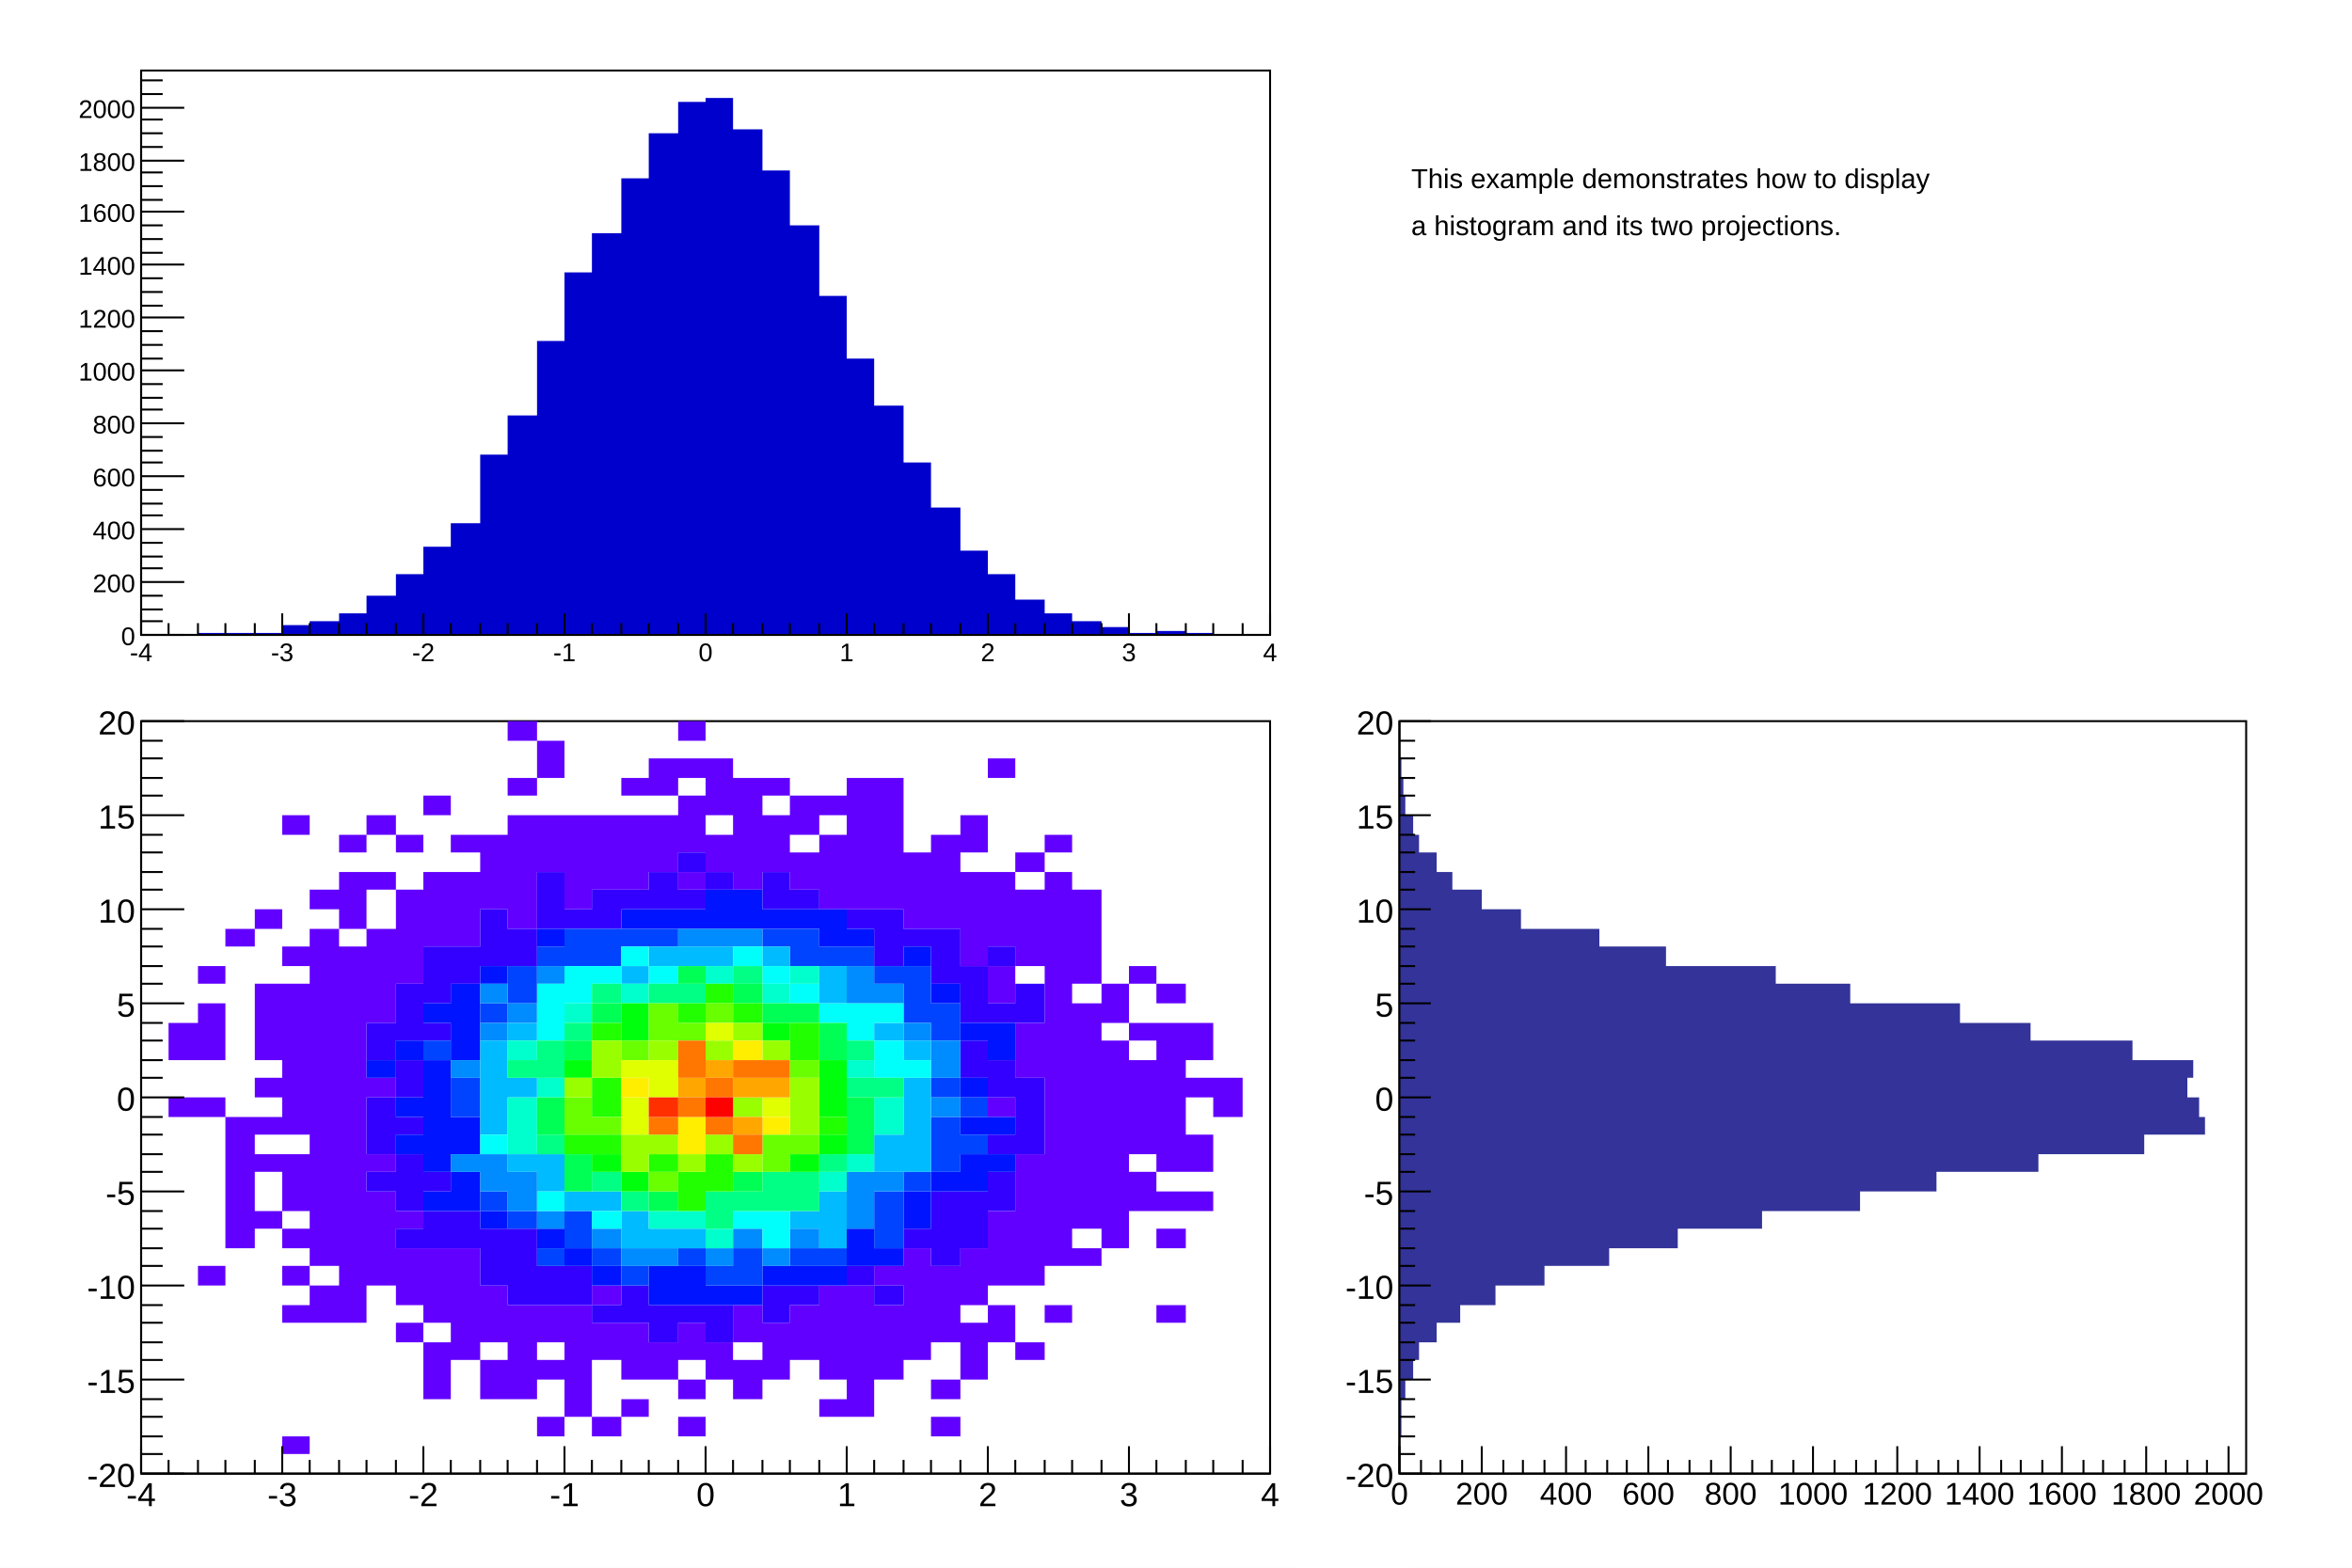
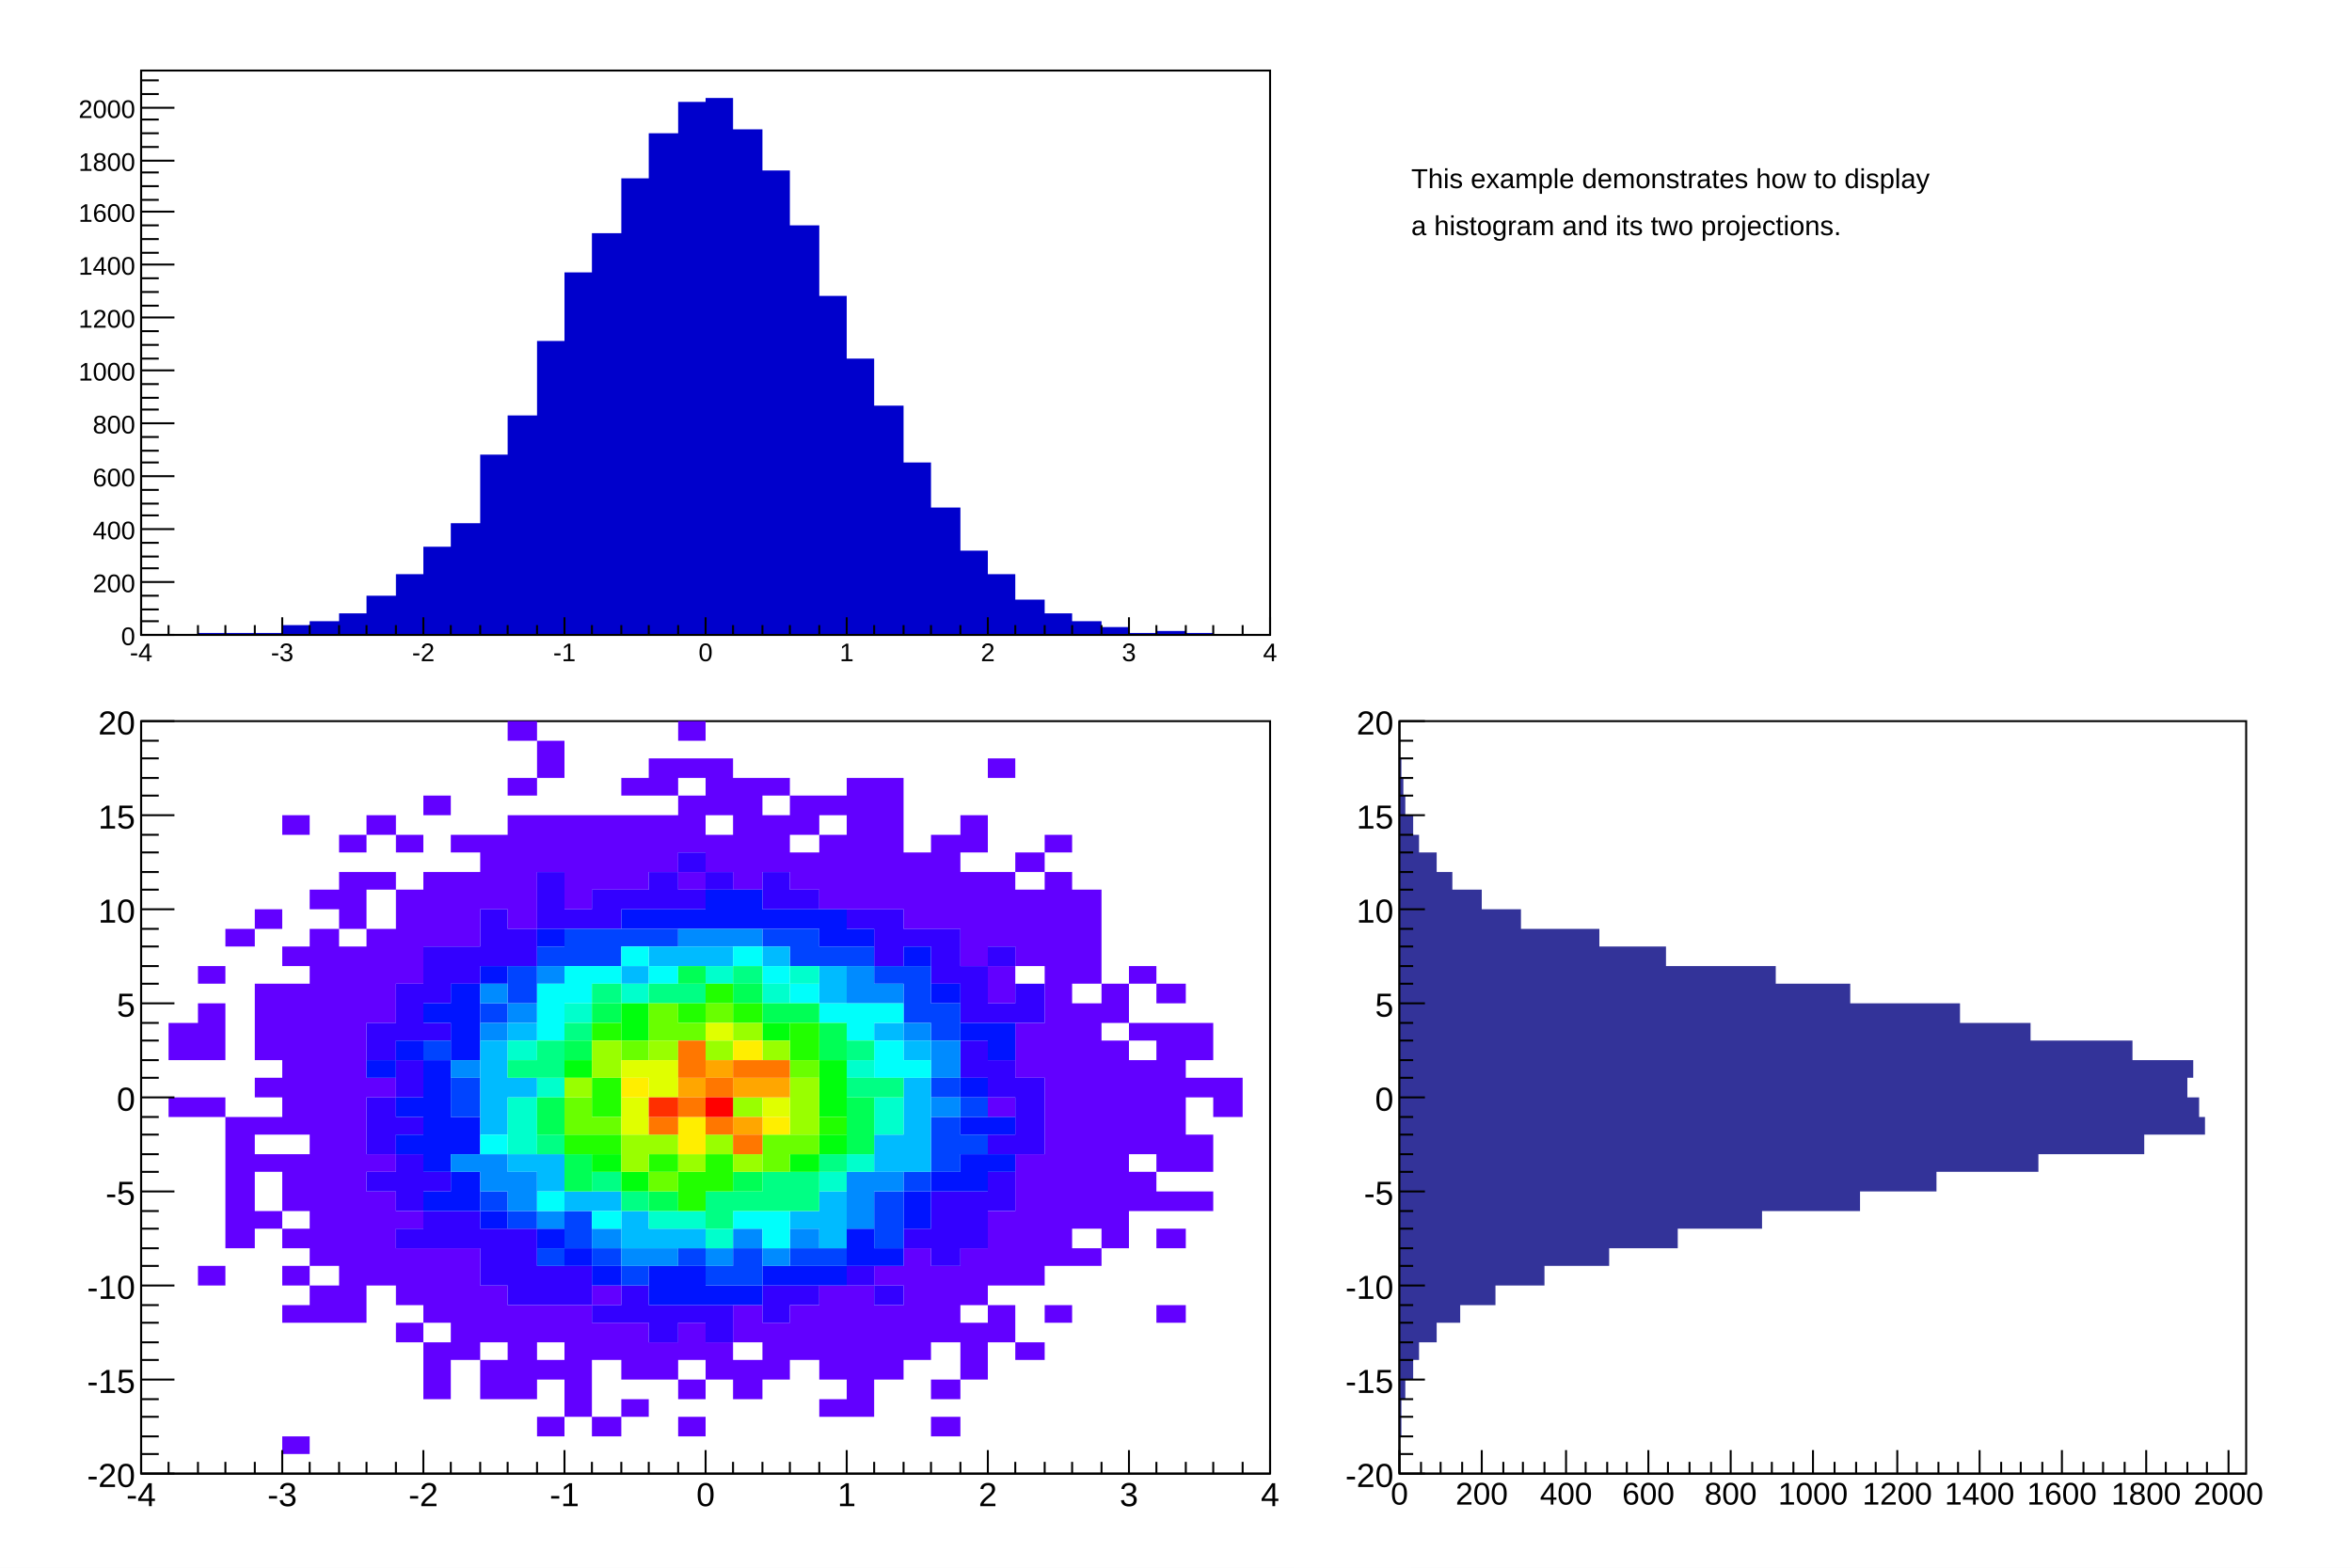
<svg xmlns="http://www.w3.org/2000/svg" viewBox="0 0 1200 800" preserveAspectRatio="none" width="1200" height="800">
  <path d="M0,0H1200V800H0Z" style="fill: #ffffff;" />
  <g>
    <svg viewBox="0 0 720 480" preserveAspectRatio="none" x="0" y="320" width="720" height="480">
      <path d="M0,0H720V480H0Z" style="fill: #ffffff;" />
      <g>
        <g transform="translate(72,48)">
          <path d="M0,0H576V384H0Z" style="fill: #ffffff; stroke: #000000; stroke-width: 1;" />
          <svg x="0" y="0" overflow="hidden" width="576" height="384" viewBox="0 0 576 384">
            <g>
              <path fill="#6200ff" d="M14,154h15v19h-15zm0,38h15v10h-15zM29,125h14v9h-14zm0,19h14v29h-14zm0,48h14v10h-14zm0,86h14v10h-14zM43,106h15v9h-15zm0,96h15v67h-15zM58,96h14v10h-14zm0,38h14v39h-14zm0,48h14v10h-14zm0,20h14v9h-14zm0,19h14v9h-14zm0,29h14v9h-14zM72,48h14v10h-14zm0,67h14v10h-14zm0,19h14v77h-14zm0,87h14v29h-14zm0,38h14v10h-14zm0,19h14v10h-14zm0,20h14v9h-14zm0,67h14v9h-14zM86,86h15v10h-15zm0,20h15v172h-15zm0,182h15v19h-15zM101,58h14v9h-14zm0,19h14v29h-14zm0,38h14v192h-14zM115,48h15v10h-15zm0,29h15v9h-15zm0,29h15v48h-15zm0,76h15v10h-15zm0,39h15v9h-15zm0,19h15v48h-15zM130,58h14v9h-14zm0,28h14v48h-14zm0,164h14v9h-14zm0,19h14v29h-14zm0,38h14v10h-14zM144,38h14v10h-14zm0,39h14v38h-14zm0,192h14v38h-14zm0,48h14v29h-14zM158,58h15v9h-15zm0,19h15v38h-15zm0,192h15v57h-15zM173,58h14v38h-14zm0,230h14v29h-14zm0,38h14v20h-14zM187,0h15v10h-15zm0,29h15v9h-15zm0,19h15v58h-15zm0,250h15v48h-15zM202,10h14v19h-14zm0,38h14v29h-14zm0,250h14v19h-14zm0,28h14v10h-14zm0,29h14v10h-14zM216,48h14v48h-14zm0,250h14v57h-14zM230,48h15v38h-15zm0,240h15v10h-15zm0,19h15v19h-15zm0,48h15v10h-15zM245,29h14v9h-14zm0,19h14v38h-14zm0,259h14v29h-14zm0,39h14v9h-14zM259,19h15v19h-15zm0,29h15v29h-15zm0,269h15v19h-15zM274,0h14v10h-14zm0,19h14v10h-14zm0,19h14v29h-14zm0,39h14v9h-14zm0,230h14v19h-14zm0,29h14v10h-14zm0,19h14v10h-14zM288,19h14v29h-14zm0,39h14v19h-14zm0,259h14v19h-14zM302,29h15v57h-15zm0,269h15v19h-15zm0,28h15v20h-15zM317,29h14v9h-14zm0,19h14v29h-14zm0,259h14v29h-14zM331,38h15v20h-15zm0,29h15v19h-15zm0,231h15v28h-15zM346,38h14v10h-14zm0,20h14v38h-14zm0,230h14v48h-14zm0,58h14v9h-14zM360,29h14v67h-14zm0,259h14v67h-14zM374,29h15v67h-15zm0,249h15v10h-15zm0,20h15v38h-15zM389,67h14v39h-14zm0,202h14v57h-14zM403,58h15v48h-15zm0,220h15v39h-15zm0,58h15v10h-15zm0,19h15v10h-15zM418,48h14v19h-14zm0,29h14v48h-14zm0,192h14v29h-14zm0,38h14v29h-14zM432,19h14v10h-14zm0,58h14v38h-14zm0,48h14v19h-14zm0,67h14v10h-14zm0,58h14v38h-14zm0,48h14v19h-14zM446,67h15v10h-15zm0,19h15v39h-15zm0,68h15v28h-15zm0,67h15v67h-15zm0,96h15v9h-15zM461,58h14v9h-14zm0,19h14v201h-14zm0,221h14v9h-14zM475,86h15v48h-15zm0,58h15v115h-15zm0,125h15v9h-15zM490,134h14v20h-14zm0,29h14v106h-14zm14,-38h14v9h-14zm0,29h14v9h-14zm0,19h14v48h-14zm0,57h14v20h-14zm14,-96h15v10h-15zm0,20h15v76h-15zm0,86h15v10h-15zm0,19h15v10h-15zm0,39h15v9h-15zM533,154h14v19h-14zm0,28h14v10h-14zm0,29h14v19h-14zm0,29h14v10h-14zm14,-58h15v20h-15z" />
              <path fill="#3300ff" d="M115,154h15v19h-15zm0,38h15v29h-15zm0,38h15v10h-15zm15,-96h14v29h-14zm0,39h14v19h-14zm0,29h14v9h-14zm0,19h14v29h-14zm0,38h14v10h-14zM144,115h14v29h-14zm0,39h14v9h-14zm0,76h14v10h-14zm0,20h14v19h-14zM158,115h15v19h-15zm0,135h15v19h-15zM173,96h14v29h-14zm0,163h14v29h-14zM187,106h15v19h-15zm0,153h15v39h-15zM202,77h14v29h-14zm0,201h14v20h-14zM216,96h14v10h-14zm0,182h14v20h-14zM230,86h15v20h-15zm0,212h15v9h-15zM245,86h14v10h-14zm0,202h14v19h-14zM259,77h15v19h-15zm0,221h15v19h-15zM274,67h14v10h-14zm0,19h14v10h-14zm0,212h14v9h-14zM288,77h14v9h-14zm0,221h14v19h-14zM317,77h14v19h-14zm0,211h14v19h-14zM331,86h15v10h-15zm0,202h15v10h-15zM360,96h14v10h-14zm0,182h14v10h-14zM374,96h15v29h-15zm0,192h15v10h-15zM389,106h14v9h-14zm0,153h14v10h-14zM403,106h15v28h-15zm0,134h15v38h-15zM418,125h14v29h-14zm0,38h14v19h-14zm0,77h14v29h-14zM432,115h14v10h-14zm0,29h14v10h-14zm0,29h14v19h-14zm0,38h14v10h-14zm0,19h14v20h-14zm14,-96h15v20h-15zm0,48h15v39h-15z" />
              <path fill="#0014ff" d="M115,173h15v9h-15zm15,-10h14v10h-14zm0,29h14v10h-14zm0,19h14v10h-14zm14,-67h14v10h-14zm0,29h14v57h-14zm0,67h14v10h-14zM158,134h15v39h-15zm0,68h15v19h-15zm0,28h15v20h-15zM173,125h14v9h-14zm0,125h14v9h-14zM202,106h14v9h-14zm0,153h14v10h-14zm14,10h14v9h-14zm14,9h15v10h-15zM245,96h14v10h-14zm14,0h15v10h-15zm0,182h15v20h-15zM274,96h14v10h-14zm0,182h14v20h-14zM288,86h14v20h-14zm0,202h14v10h-14zM302,86h15v20h-15zm0,202h15v10h-15zM317,96h14v10h-14zm0,182h14v10h-14zM331,96h15v10h-15zm0,182h15v10h-15zM346,96h14v19h-14zm0,182h14v10h-14zM360,106h14v9h-14zm0,153h14v19h-14zm14,10h15v9h-15zM389,115h14v10h-14zm0,125h14v19h-14zM403,134h15v10h-15zm0,96h15v10h-15zm15,-76h14v9h-14zm0,28h14v10h-14zm0,20h14v9h-14zm0,19h14v19h-14zm14,-67h14v19h-14zm0,48h14v9h-14zm0,19h14v9h-14z" />
              <path fill="#0044ff" d="M144,163h14v10h-14zm14,19h15v20h-15zm15,-38h14v10h-14zm0,96h14v10h-14zM187,125h15v19h-15zm0,125h15v9h-15zM202,115h14v10h-14zm0,154h14v9h-14zM216,106h14v19h-14zm0,144h14v19h-14zM230,106h15v19h-15zm0,163h15v9h-15zM245,106h14v9h-14zm0,172h14v10h-14zM259,106h15v9h-15zm15,163h14v9h-14zm14,9h14v10h-14zm14,-9h15v19h-15zM317,106h14v9h-14zm14,0h15v19h-15zm0,163h15v9h-15zM346,115h14v10h-14zm0,154h14v9h-14zM360,115h14v10h-14zm14,10h15v9h-15zm0,115h15v29h-15zM389,125h14v29h-14zm0,105h14v10h-14zm14,-86h15v19h-15zm0,38h15v10h-15zm0,20h15v28h-15zm15,-10h14v10h-14zm0,19h14v10h-14z" />
              <path fill="#008bff" d="M158,173h15v9h-15zm0,48h15v9h-15zm15,-87h14v10h-14zm0,20h14v9h-14zm0,67h14v19h-14zm14,-77h15v10h-15zm0,86h15v20h-15zM202,125h14v9h-14zm0,125h14v9h-14zm28,9h15v10h-15zm15,10h14v9h-14zm14,0h15v9h-15zM274,106h14v9h-14zm14,0h14v9h-14zm0,163h14v9h-14zM302,106h15v9h-15zm0,153h15v10h-15zm15,10h14v9h-14zm14,-10h15v10h-15zM360,125h14v19h-14zm0,105h14v29h-14zm14,-96h15v10h-15zm0,96h15v10h-15zm15,-76h14v9h-14zm14,9h15v19h-15zm0,29h15v10h-15z" />
              <path fill="#00bbff" d="M173,163h14v48h-14zm14,-9h15v9h-15zm0,28h15v10h-15zm0,39h15v9h-15zm15,0h14v19h-14zm14,19h14v10h-14zm14,0h15v10h-15zM245,125h14v9h-14zm0,125h14v19h-14zM259,115h15v10h-15zm0,144h15v10h-15zM274,115h14v10h-14zm0,144h14v10h-14zM288,115h14v10h-14zm29,0h14v10h-14zm14,135h15v9h-15zM346,125h14v19h-14zm0,115h14v29h-14zm28,-86h15v9h-15zm0,57h15v19h-15zm15,-48h14v10h-14zm0,19h14v48h-14z" />
              <path fill="#00fffb" d="M173,211h14v10h-14zm29,-77h14v29h-14zm0,106h14v10h-14zM216,125h14v19h-14zm14,0h15v9h-15zm0,125h15v9h-15zM245,115h14v10h-14zm14,10h15v9h-15zm43,-10h15v10h-15zm0,135h15v9h-15zM317,125h14v9h-14zm0,125h14v19h-14zM331,134h15v10h-15zm15,10h14v10h-14zm14,0h14v19h-14zm14,0h15v10h-15zm0,19h15v19h-15zm15,10h14v9h-14z" />
              <path fill="#00ffcc" d="M187,163h15v10h-15zm0,29h15v29h-15zm15,-10h14v10h-14zm14,-38h14v10h-14zm29,-10h14v10h-14zm14,116h15v9h-15zm15,0h14v9h-14zM288,125h14v9h-14zm0,134h14v10h-14zM317,134h14v10h-14zm14,-9h15v9h-15zm15,105h14v10h-14zm14,-57h14v9h-14zm0,48h14v9h-14zm14,-29h15v19h-15z" />
              <path fill="#00ff84" d="M187,173h15v9h-15zm15,-10h14v19h-14zm0,48h14v10h-14zm14,-57h14v9h-14zm14,-20h15v10h-15zm0,96h15v10h-15zm15,10h14v10h-14zM259,134h15v10h-15zm15,0h14v10h-14zm14,106h14v19h-14zM302,125h15v9h-15zm0,115h15v10h-15zm15,-10h14v20h-14zm14,0h15v20h-15zm15,-9h14v9h-14zm14,-58h14v10h-14zm0,19h14v10h-14zm14,0h15v10h-15z" />
              <path fill="#00ff55" d="M202,192h14v19h-14zm14,-29h14v10h-14zm0,58h14v19h-14zm14,-77h15v10h-15zm29,96h15v10h-15zM274,125h14v9h-14zm28,9h15v10h-15zm0,96h15v10h-15zm15,-86h14v10h-14zm14,0h15v10h-15zm15,10h14v19h-14zm14,38h14v29h-14z" />
              <path fill="#00ff0d" d="M216,173h14v9h-14zm14,48h15v9h-15zm15,-77h14v19h-14zm0,86h14v10h-14zm72,-76h14v9h-14zm14,67h15v9h-15zm15,-48h14v29h-14zm0,38h14v10h-14z" />
              <path fill="#22ff00" d="M216,211h14v10h-14zm14,-57h15v9h-15zm0,28h15v20h-15zm0,29h15v10h-15zm29,10h15v9h-15zm15,-77h14v10h-14zm0,86h14v20h-14zm14,-96h14v10h-14zm0,87h14v19h-14zm14,-77h15v10h-15zm29,10h15v19h-15zm15,48h14v9h-14z" />
              <path fill="#69ff00" d="M216,192h14v19h-14zm14,10h15v9h-15zm15,-39h14v10h-14zm14,-19h15v19h-15zm0,86h15v10h-15zm15,-76h14v9h-14zm14,-10h14v10h-14zm29,67h14v19h-14zm14,-38h15v9h-15zm0,38h15v10h-15z" />
              <path fill="#99ff00" d="M216,182h14v10h-14zm14,-19h15v19h-15zm15,48h14v19h-14zm14,-48h15v10h-15zm0,48h15v10h-15zm15,10h14v9h-14zm14,-58h14v10h-14zm0,48h14v10h-14zm14,-57h15v9h-15zm0,38h15v10h-15zm0,29h15v9h-15zm15,-58h14v10h-14zm14,19h15v29h-15z" />
              <path fill="#e0ff00" d="M245,173h14v9h-14zm0,19h14v19h-14zm14,-19h15v19h-15zm29,-19h14v9h-14zm29,38h14v10h-14z" />
              <path fill="#ffee00" d="M245,182h14v10h-14zm29,20h14v19h-14zm28,-39h15v10h-15zm15,39h14v9h-14z" />
              <path fill="#ffa600" d="M274,182h14v10h-14zm14,-9h14v9h-14zm14,9h15v10h-15zm0,20h15v9h-15zm15,-20h14v10h-14z" />
              <path fill="#ff7700" d="M259,202h15v9h-15zm15,-39h14v19h-14zm0,29h14v10h-14zm14,-10h14v10h-14zm0,20h14v9h-14zm14,-29h15v9h-15zm0,38h15v10h-15zm15,-38h14v9h-14z" />
              <path fill="#ff2f00" d="M259,192h15v10h-15z" />
              <path fill="#ff0000" d="M288,192h14v10h-14z" />
            </g>
          </svg>
          <g>
            <g transform="translate(0,384)">
-               <path d="M0,0h576M0,-14V0M14,-7V0M29,-7V0M43,-7V0M58,-7V0M72,-14V0M86,-7V0M101,-7V0M115,-7V0M130,-7V0M144,-14V0M158,-7V0M173,-7V0M187,-7V0M202,-7V0M216,-14V0M230,-7V0M245,-7V0M259,-7V0M274,-7V0M288,-14V0M302,-7V0M317,-7V0M331,-7V0M346,-7V0M360,-14V0M374,-7V0M389,-7V0M403,-7V0M418,-7V0M432,-14V0M446,-7V0M461,-7V0M475,-7V0M490,-7V0M504,-14V0M518,-7V0M533,-7V0M547,-7V0M562,-7V0M576,-14V0" style="stroke: #000000; stroke-width: 1;" />
+               <path d="M0,0h576M0,-12V0M14,-6V0M29,-6V0M43,-6V0M58,-6V0M72,-12V0M86,-6V0M101,-6V0M115,-6V0M130,-6V0M144,-12V0M158,-6V0M173,-6V0M187,-6V0M202,-6V0M216,-12V0M230,-6V0M245,-6V0M259,-6V0M274,-6V0M288,-12V0M302,-6V0M317,-6V0M331,-6V0M346,-6V0M360,-12V0M374,-6V0M389,-6V0M403,-6V0M418,-6V0M432,-12V0M446,-6V0M461,-6V0M475,-6V0M490,-6V0M504,-12V0M518,-6V0M533,-6V0M547,-6V0M562,-6V0M576,-12V0" style="stroke: #000000; stroke-width: 1;" />
              <g font-family="Arial" font-size="17" space="preserve" fill="#000000" text-anchor="middle">
                <text dy=".8em" transform="translate(0,3)">-4</text>
                <text dy=".8em" transform="translate(72,3)">-3</text>
                <text dy=".8em" transform="translate(144,3)">-2</text>
                <text dy=".8em" transform="translate(216,3)">-1</text>
                <text dy=".8em" transform="translate(288,3)">0</text>
                <text dy=".8em" transform="translate(360,3)">1</text>
                <text dy=".8em" transform="translate(432,3)">2</text>
                <text dy=".8em" transform="translate(504,3)">3</text>
                <text dy=".8em" transform="translate(576,3)">4</text>
              </g>
            </g>
            <g>
-               <path d="M0,0v384M22,384H0M11,374H0M11,365H0M11,355H0M11,346H0M22,336H0M11,326H0M11,317H0M11,307H0M11,298H0M22,288H0M11,278H0M11,269H0M11,259H0M11,250H0M22,240H0M11,230H0M11,221H0M11,211H0M11,202H0M22,192H0M11,182H0M11,173H0M11,163H0M11,154H0M22,144H0M11,134H0M11,125H0M11,115H0M11,106H0M22,96H0M11,86H0M11,77H0M11,67H0M11,58H0M22,48H0M11,38H0M11,29H0M11,19H0M11,10H0M22,0H0" style="stroke: #000000; stroke-width: 1;" />
+               <path d="M0,0v384M17,384H0M9,374H0M9,365H0M9,355H0M9,346H0M17,336H0M9,326H0M9,317H0M9,307H0M9,298H0M17,288H0M9,278H0M9,269H0M9,259H0M9,250H0M17,240H0M9,230H0M9,221H0M9,211H0M9,202H0M17,192H0M9,182H0M9,173H0M9,163H0M9,154H0M17,144H0M9,134H0M9,125H0M9,115H0M9,106H0M17,96H0M9,86H0M9,77H0M9,67H0M9,58H0M17,48H0M9,38H0M9,29H0M9,19H0M9,10H0M17,0H0" style="stroke: #000000; stroke-width: 1;" />
              <g font-family="Arial" font-size="17" space="preserve" fill="#000000" text-anchor="end">
                <text dy=".4em" transform="translate(-3,384)">-20</text>
                <text dy=".4em" transform="translate(-3,336)">-15</text>
                <text dy=".4em" transform="translate(-3,288)">-10</text>
                <text dy=".4em" transform="translate(-3,240)">-5</text>
                <text dy=".4em" transform="translate(-3,192)">0</text>
                <text dy=".4em" transform="translate(-3,144)">5</text>
                <text dy=".4em" transform="translate(-3,96)">10</text>
                <text dy=".4em" transform="translate(-3,48)">15</text>
                <text dy=".4em" transform="translate(-3)">20</text>
              </g>
            </g>
          </g>
        </g>
      </g>
    </svg>
    <svg viewBox="0 0 540 480" preserveAspectRatio="none" x="660" y="320" width="540" height="480">
      <path d="M0,0H540V480H0Z" style="fill: #ffffff;" />
      <g>
        <g transform="translate(54,48)">
          <path d="M0,0H432V384H0Z" style="fill: #ffffff; stroke: #000000; stroke-width: 1;" />
          <svg x="0" y="0" overflow="hidden" width="432" height="384" viewBox="0 0 432 384">
            <g>
              <path d="M0,384h0v-10h0zM0,374h0v-9h0zM0,365h1v-10h-1zM0,355h1v-9h-1zM0,346h3v-10h-3zM0,336h7v-10h-7zM0,326h10v-9h-10zM0,317h19v-10h-19zM0,307h31v-9h-31zM0,298h49v-10h-49zM0,288h74v-10h-74zM0,278h107v-9h-107zM0,269h142v-10h-142zM0,259h185v-9h-185zM0,250h235v-10h-235zM0,240h274v-10h-274zM0,230h326v-9h-326zM0,221h380v-10h-380zM0,211h411v-9h-411zM0,202h408v-10h-408zM0,192h402v-10h-402zM0,182h405v-9h-405zM0,173h374v-10h-374zM0,163h322v-9h-322zM0,154h286v-10h-286zM0,144h230v-10h-230zM0,134h192v-9h-192zM0,125h136v-10h-136zM0,115h102v-9h-102zM0,106h62v-10h-62zM0,96h42v-10h-42zM0,86h27v-9h-27zM0,77h19v-10h-19zM0,67h10v-9h-10zM0,58h7v-10h-7zM0,48h3v-10h-3zM0,38h2v-9h-2zM0,29h1v-10h-1zM0,19h0v-9h0zM0,10h0v-10h0z" style="fill: #333399;" />
            </g>
          </svg>
          <g>
            <g transform="translate(0,384)">
-               <path d="M0,0h432M0,-14V0M11,-7V0M21,-7V0M32,-7V0M42,-14V0M53,-7V0M63,-7V0M74,-7V0M85,-14V0M95,-7V0M106,-7V0M116,-7V0M127,-14V0M137,-7V0M148,-7V0M159,-7V0M169,-14V0M180,-7V0M190,-7V0M201,-7V0M211,-14V0M222,-7V0M233,-7V0M243,-7V0M254,-14V0M264,-7V0M275,-7V0M285,-7V0M296,-14V0M307,-7V0M317,-7V0M328,-7V0M338,-14V0M349,-7V0M359,-7V0M370,-7V0M381,-14V0M391,-7V0M402,-7V0M412,-7V0M423,-14V0" style="stroke: #000000; stroke-width: 1;" />
+               <path d="M0,0h432M0,-12V0M11,-6V0M21,-6V0M32,-6V0M42,-12V0M53,-6V0M63,-6V0M74,-6V0M85,-12V0M95,-6V0M106,-6V0M116,-6V0M127,-12V0M137,-6V0M148,-6V0M159,-6V0M169,-12V0M180,-6V0M190,-6V0M201,-6V0M211,-12V0M222,-6V0M233,-6V0M243,-6V0M254,-12V0M264,-6V0M275,-6V0M285,-6V0M296,-12V0M307,-6V0M317,-6V0M328,-6V0M338,-12V0M349,-6V0M359,-6V0M370,-6V0M381,-12V0M391,-6V0M402,-6V0M412,-6V0M423,-12V0" style="stroke: #000000; stroke-width: 1;" />
              <g font-family="Arial" font-size="16" space="preserve" fill="#000000" text-anchor="middle">
                <text dy=".8em" transform="translate(0,3)">0</text>
                <text dy=".8em" transform="translate(42,3)">200</text>
                <text dy=".8em" transform="translate(85,3)">400</text>
                <text dy=".8em" transform="translate(127,3)">600</text>
                <text dy=".8em" transform="translate(169,3)">800</text>
                <text dy=".8em" transform="translate(211,3)">1000</text>
                <text dy=".8em" transform="translate(254,3)">1200</text>
                <text dy=".8em" transform="translate(296,3)">1400</text>
                <text dy=".8em" transform="translate(338,3)">1600</text>
                <text dy=".8em" transform="translate(381,3)">1800</text>
                <text dy=".8em" transform="translate(423,3)">2000</text>
              </g>
            </g>
            <g>
-               <path d="M0,0v384M16,384H0M8,374H0M8,365H0M8,355H0M8,346H0M16,336H0M8,326H0M8,317H0M8,307H0M8,298H0M16,288H0M8,278H0M8,269H0M8,259H0M8,250H0M16,240H0M8,230H0M8,221H0M8,211H0M8,202H0M16,192H0M8,182H0M8,173H0M8,163H0M8,154H0M16,144H0M8,134H0M8,125H0M8,115H0M8,106H0M16,96H0M8,86H0M8,77H0M8,67H0M8,58H0M16,48H0M8,38H0M8,29H0M8,19H0M8,10H0M16,0H0" style="stroke: #000000; stroke-width: 1;" />
+               <path d="M0,0v384M13,384H0M7,374H0M7,365H0M7,355H0M7,346H0M13,336H0M7,326H0M7,317H0M7,307H0M7,298H0M13,288H0M7,278H0M7,269H0M7,259H0M7,250H0M13,240H0M7,230H0M7,221H0M7,211H0M7,202H0M13,192H0M7,182H0M7,173H0M7,163H0M7,154H0M13,144H0M7,134H0M7,125H0M7,115H0M7,106H0M13,96H0M7,86H0M7,77H0M7,67H0M7,58H0M13,48H0M7,38H0M7,29H0M7,19H0M7,10H0M13,0H0" style="stroke: #000000; stroke-width: 1;" />
              <g font-family="Arial" font-size="17" space="preserve" fill="#000000" text-anchor="end">
                <text dy=".4em" transform="translate(-3,384)">-20</text>
                <text dy=".4em" transform="translate(-3,336)">-15</text>
                <text dy=".4em" transform="translate(-3,288)">-10</text>
                <text dy=".4em" transform="translate(-3,240)">-5</text>
                <text dy=".4em" transform="translate(-3,192)">0</text>
                <text dy=".4em" transform="translate(-3,144)">5</text>
                <text dy=".4em" transform="translate(-3,96)">10</text>
                <text dy=".4em" transform="translate(-3,48)">15</text>
                <text dy=".4em" transform="translate(-3)">20</text>
              </g>
            </g>
          </g>
        </g>
      </g>
    </svg>
    <svg viewBox="0 0 720 360" preserveAspectRatio="none" x="0" y="0" width="720" height="360">
      <path d="M0,0H720V360H0Z" style="fill: #ffffff;" />
      <g>
        <g transform="translate(72,36)">
          <path d="M0,0H576V288H0Z" style="fill: #ffffff; stroke: #000000; stroke-width: 1;" />
          <svg x="0" y="0" overflow="hidden" width="576" height="288" viewBox="0 0 576 288">
            <g>
              <path d="M0,288h14v0h-14zM14,288h15v0h-15zM29,287h14v1h-14zM43,287h15v1h-15zM58,287h14v1h-14zM72,283h14v5h-14zM86,281h15v7h-15zM101,277h14v11h-14zM115,268h15v20h-15zM130,257h14v31h-14zM144,243h14v45h-14zM158,231h15v57h-15zM173,196h14v92h-14zM187,176h15v112h-15zM202,138h14v150h-14zM216,103h14v185h-14zM230,83h15v205h-15zM245,55h14v233h-14zM259,32h15v256h-15zM274,16h14v272h-14zM288,14h14v274h-14zM302,30h15v258h-15zM317,51h14v237h-14zM331,79h15v209h-15zM346,115h14v173h-14zM360,147h14v141h-14zM374,171h15v117h-15zM389,200h14v88h-14zM403,223h15v65h-15zM418,245h14v43h-14zM432,257h14v31h-14zM446,270h15v18h-15zM461,277h14v11h-14zM475,281h15v7h-15zM490,284h14v4h-14zM504,287h14v1h-14zM518,286h15v2h-15zM533,287h14v1h-14zM547,288h15v0h-15zM562,288h14v0h-14z" style="fill: #0000cc;" />
            </g>
          </svg>
          <g>
            <g transform="translate(0,288)">
-               <path d="M0,0h576M0,-11V0M14,-6V0M29,-6V0M43,-6V0M58,-6V0M72,-11V0M86,-6V0M101,-6V0M115,-6V0M130,-6V0M144,-11V0M158,-6V0M173,-6V0M187,-6V0M202,-6V0M216,-11V0M230,-6V0M245,-6V0M259,-6V0M274,-6V0M288,-11V0M302,-6V0M317,-6V0M331,-6V0M346,-6V0M360,-11V0M374,-6V0M389,-6V0M403,-6V0M418,-6V0M432,-11V0M446,-6V0M461,-6V0M475,-6V0M490,-6V0M504,-11V0M518,-6V0M533,-6V0M547,-6V0M562,-6V0M576,-11V0" style="stroke: #000000; stroke-width: 1;" />
+               <path d="M0,0h576M0,-9V0M14,-5V0M29,-5V0M43,-5V0M58,-5V0M72,-9V0M86,-5V0M101,-5V0M115,-5V0M130,-5V0M144,-9V0M158,-5V0M173,-5V0M187,-5V0M202,-5V0M216,-9V0M230,-5V0M245,-5V0M259,-5V0M274,-5V0M288,-9V0M302,-5V0M317,-5V0M331,-5V0M346,-5V0M360,-9V0M374,-5V0M389,-5V0M403,-5V0M418,-5V0M432,-9V0M446,-5V0M461,-5V0M475,-5V0M490,-5V0M504,-9V0M518,-5V0M533,-5V0M547,-5V0M562,-5V0M576,-9V0" style="stroke: #000000; stroke-width: 1;" />
              <g font-family="Arial" font-size="13" space="preserve" fill="#000000" text-anchor="middle">
                <text dy=".8em" transform="translate(0,3)">-4</text>
                <text dy=".8em" transform="translate(72,3)">-3</text>
                <text dy=".8em" transform="translate(144,3)">-2</text>
                <text dy=".8em" transform="translate(216,3)">-1</text>
                <text dy=".8em" transform="translate(288,3)">0</text>
                <text dy=".8em" transform="translate(360,3)">1</text>
                <text dy=".8em" transform="translate(432,3)">2</text>
                <text dy=".8em" transform="translate(504,3)">3</text>
                <text dy=".8em" transform="translate(576,3)">4</text>
              </g>
            </g>
            <g>
-               <path d="M0,0v288M22,288H0M11,281H0M11,275H0M11,268H0M22,261H0M11,254H0M11,248H0M11,241H0M22,234H0M11,227H0M11,221H0M11,214H0M22,207H0M11,200H0M11,194H0M11,187H0M22,180H0M11,173H0M11,167H0M11,160H0M22,153H0M11,147H0M11,140H0M11,133H0M22,126H0M11,120H0M11,113H0M11,106H0M22,99H0M11,93H0M11,86H0M11,79H0M22,72H0M11,66H0M11,59H0M11,52H0M22,46H0M11,39H0M11,32H0M11,25H0M22,19H0M11,12H0M11,5H0" style="stroke: #000000; stroke-width: 1;" />
+               <path d="M0,0v288M17,288H0M9,281H0M9,275H0M9,268H0M17,261H0M9,254H0M9,248H0M9,241H0M17,234H0M9,227H0M9,221H0M9,214H0M17,207H0M9,200H0M9,194H0M9,187H0M17,180H0M9,173H0M9,167H0M9,160H0M17,153H0M9,147H0M9,140H0M9,133H0M17,126H0M9,120H0M9,113H0M9,106H0M17,99H0M9,93H0M9,86H0M9,79H0M17,72H0M9,66H0M9,59H0M9,52H0M17,46H0M9,39H0M9,32H0M9,25H0M17,19H0M9,12H0M9,5H0" style="stroke: #000000; stroke-width: 1;" />
              <g font-family="Arial" font-size="13" space="preserve" fill="#000000" text-anchor="end">
                <text dy=".4em" transform="translate(-3,288)">0</text>
                <text dy=".4em" transform="translate(-3,261)">200</text>
                <text dy=".4em" transform="translate(-3,234)">400</text>
                <text dy=".4em" transform="translate(-3,207)">600</text>
                <text dy=".4em" transform="translate(-3,180)">800</text>
                <text dy=".4em" transform="translate(-3,153)">1000</text>
                <text dy=".4em" transform="translate(-3,126)">1200</text>
                <text dy=".4em" transform="translate(-3,99)">1400</text>
                <text dy=".4em" transform="translate(-3,72)">1600</text>
                <text dy=".4em" transform="translate(-3,46)">1800</text>
                <text dy=".4em" transform="translate(-3,19)">2000</text>
              </g>
            </g>
          </g>
        </g>
      </g>
    </svg>
    <g font-family="Arial" font-size="14" space="preserve">
      <text fill="#000000" text-anchor="start" transform="translate(720,96)">This example demonstrates how to display</text>
    </g>
    <g font-family="Arial" font-size="14" space="preserve">
      <text fill="#000000" text-anchor="start" transform="translate(720,120)">a histogram and its two projections.</text>
    </g>
  </g>
</svg>
